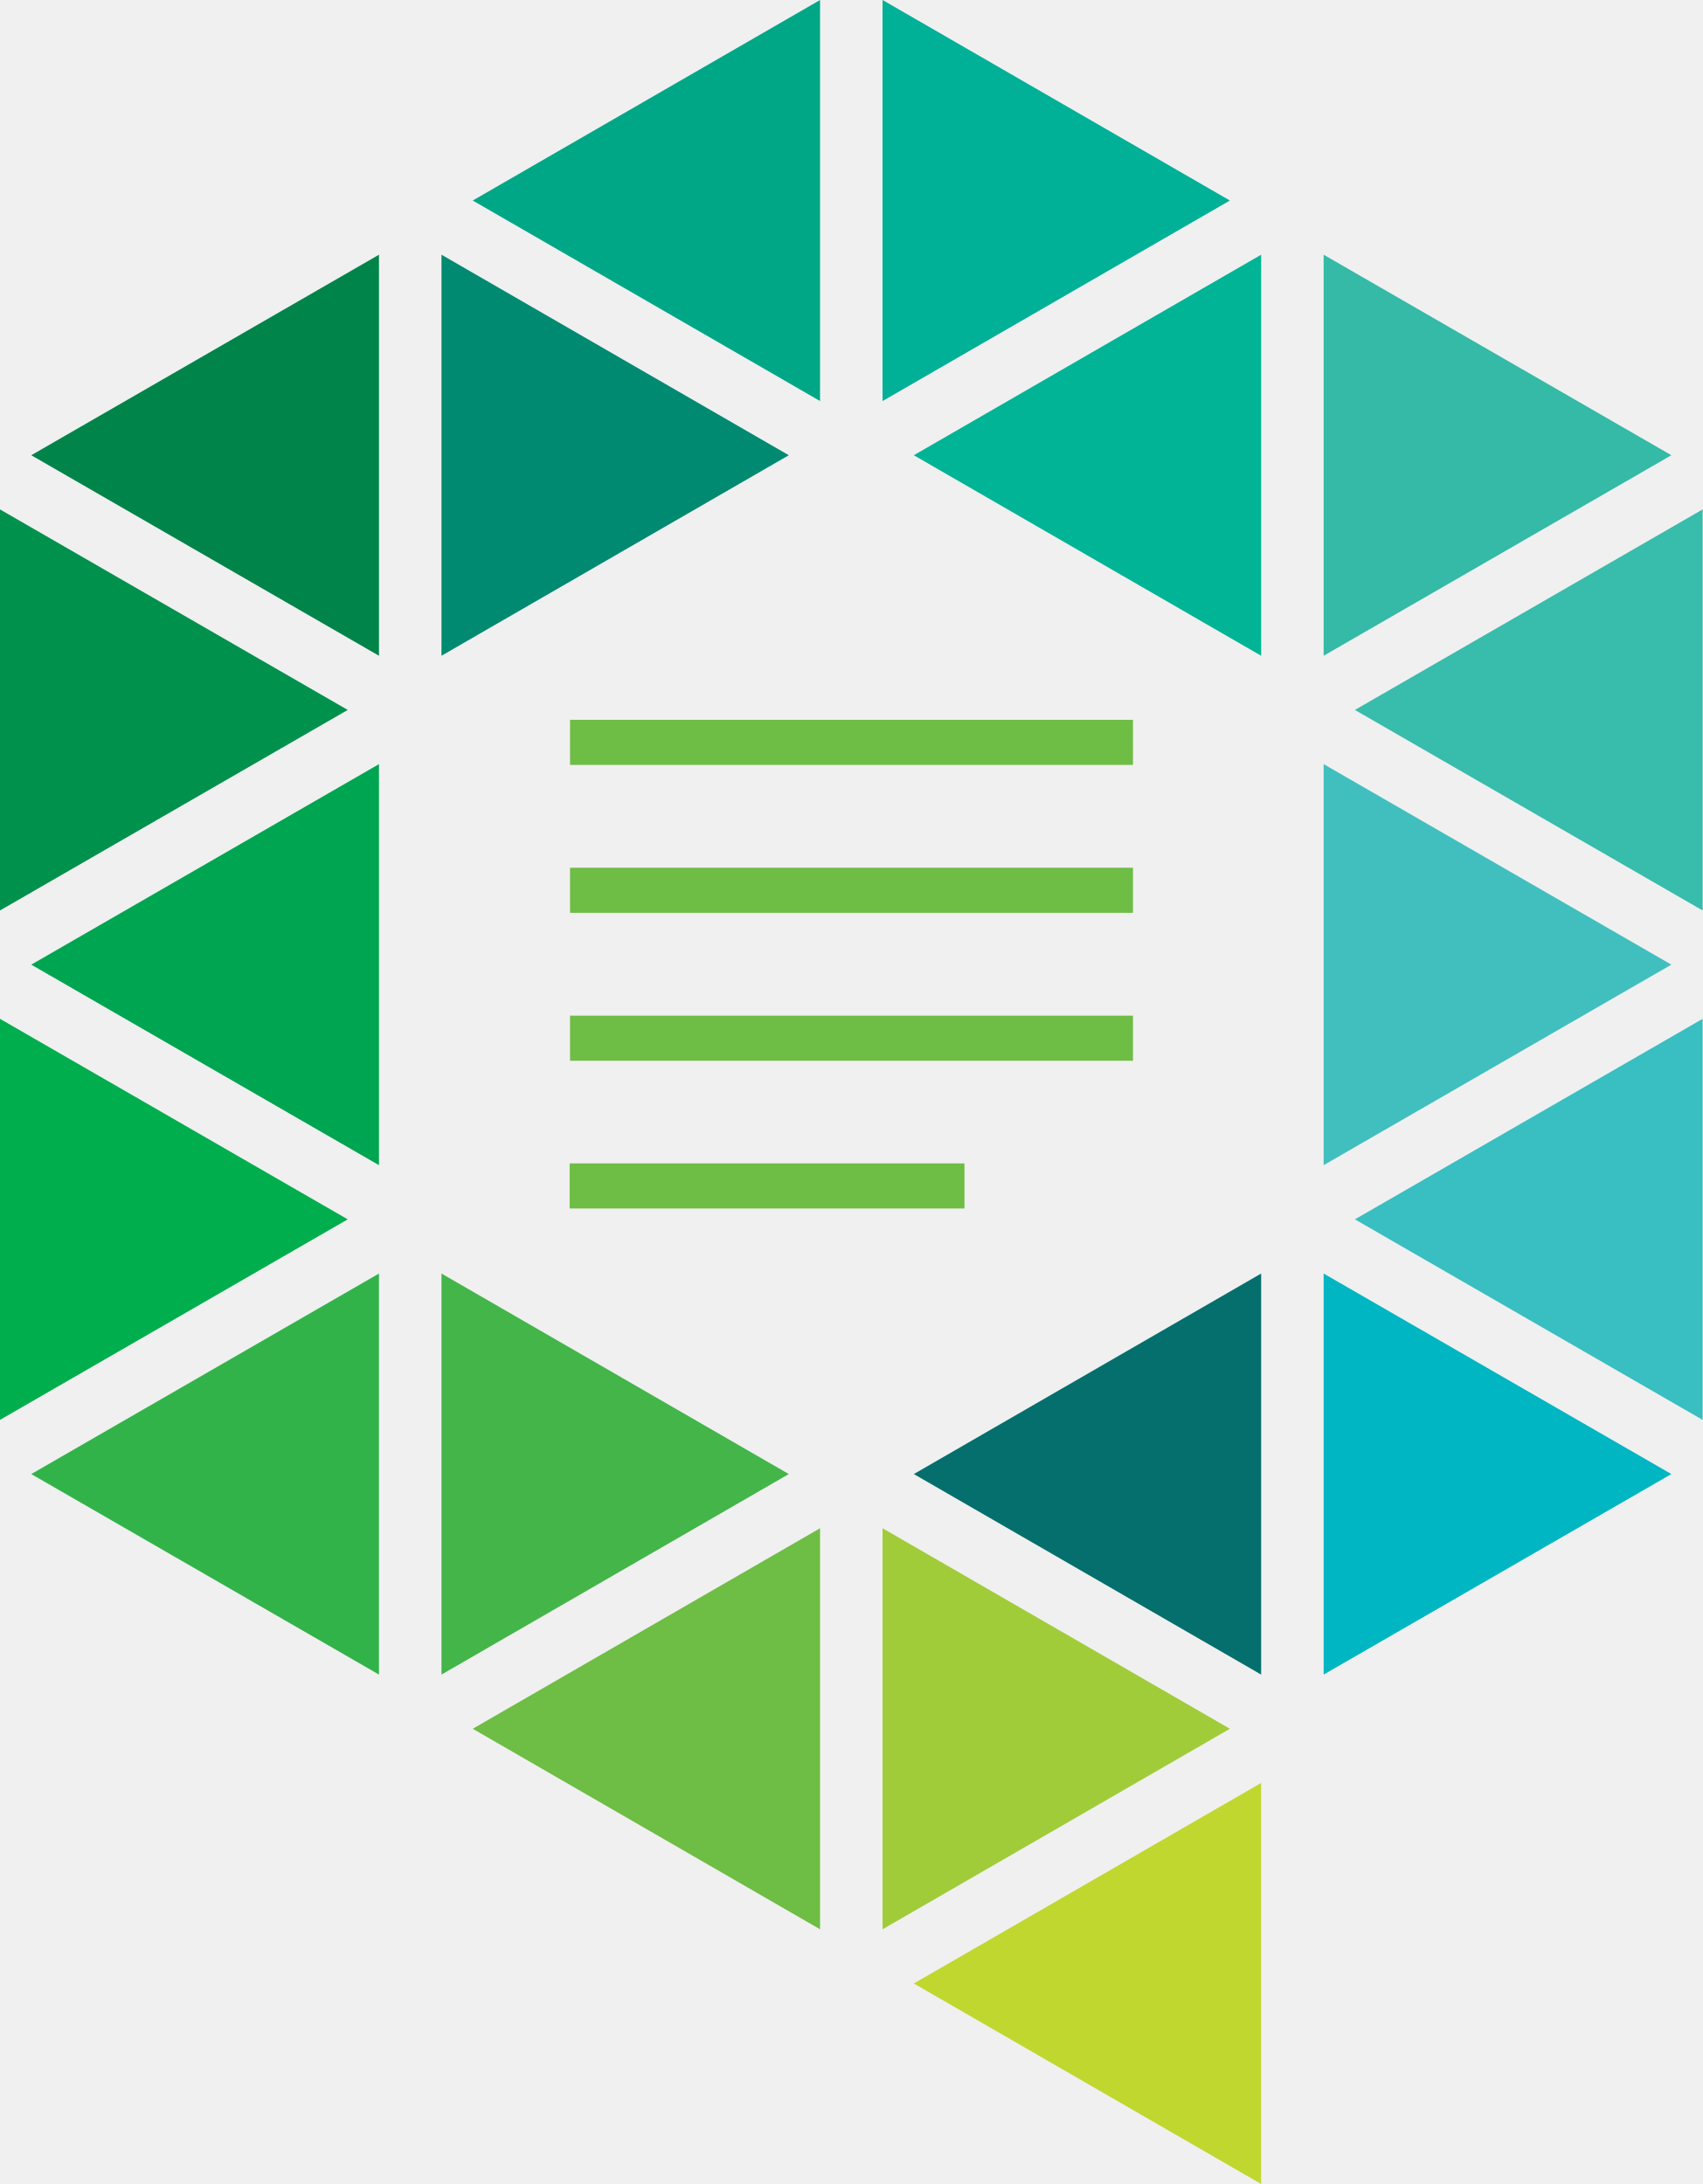
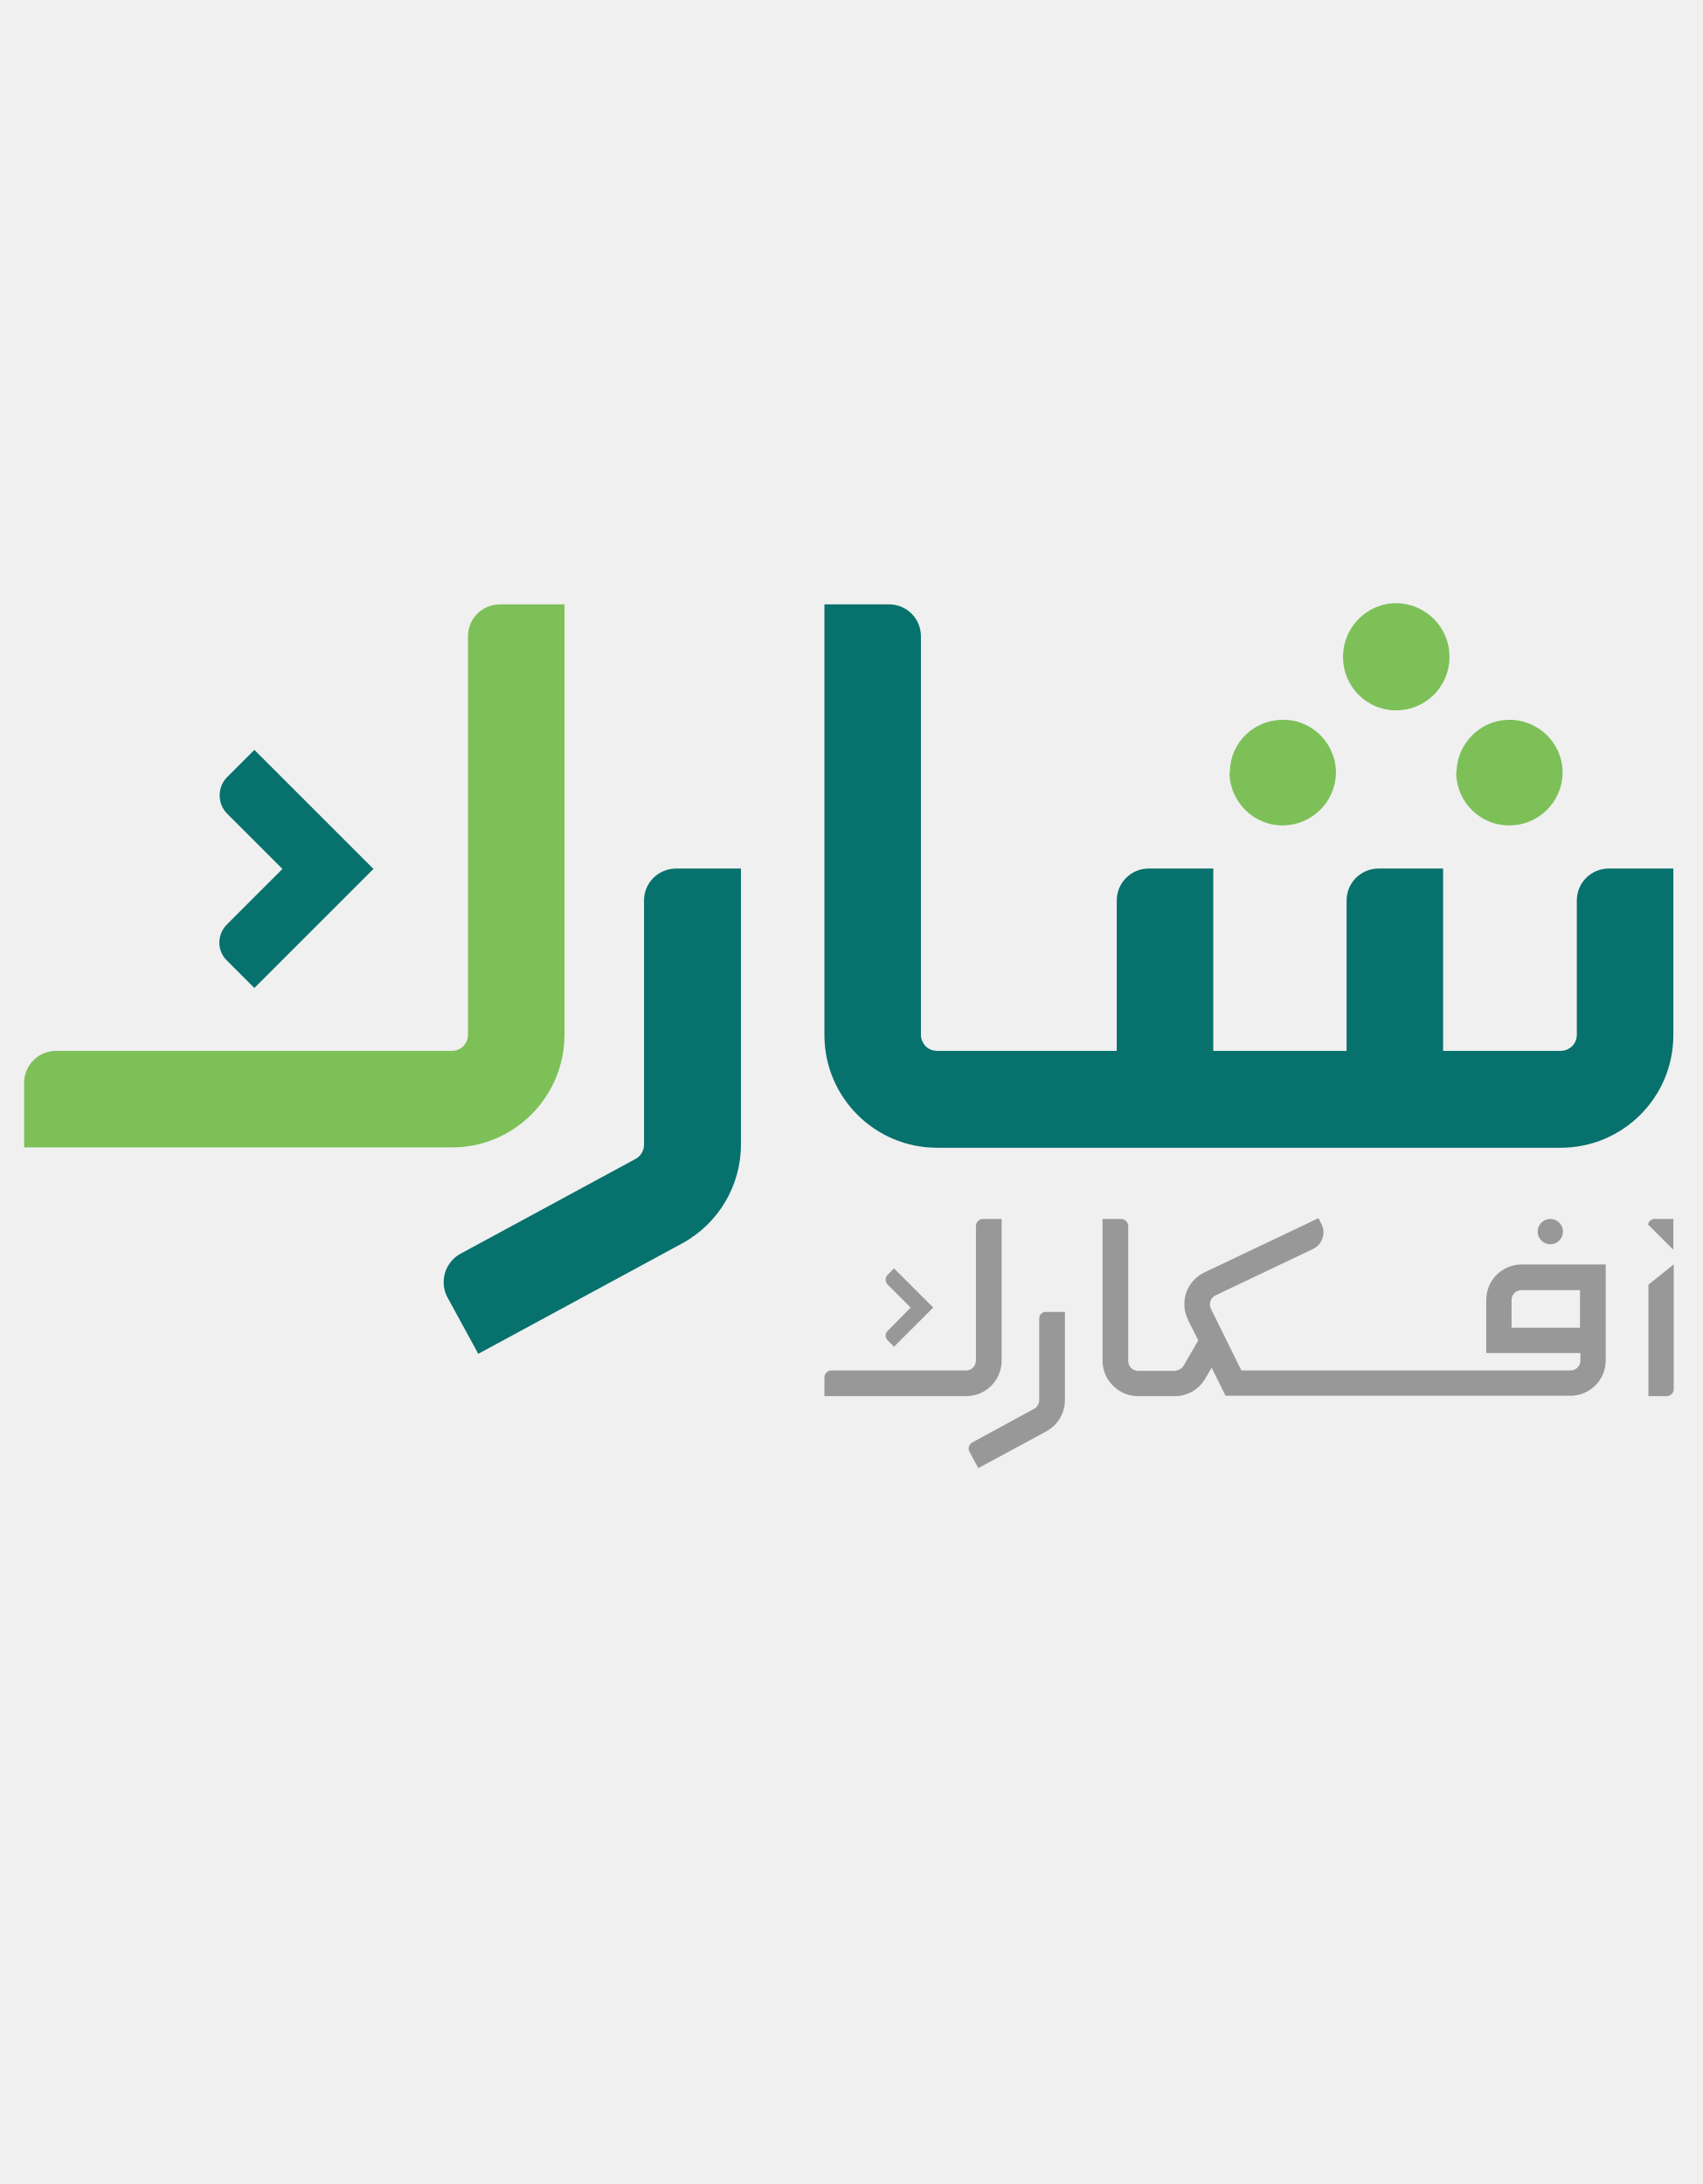
- <svg xmlns="http://www.w3.org/2000/svg" width="430.4" height="552.201" viewBox="0 0 430.4 552.201">
-   <g id="Icon" transform="translate(-0.8)">
-     <g id="Group" transform="translate(144 182)">
-       <rect id="Rectangle" width="142.3" height="11.4" transform="translate(0.9)" fill="#6ebd44" />
-       <rect id="Rectangle-2" data-name="Rectangle" width="142.3" height="11.4" transform="translate(0.9 37.4)" fill="#6ebd44" />
-       <rect id="Rectangle-3" data-name="Rectangle" width="142.3" height="11.4" transform="translate(0.9 74.8)" fill="#6ebd44" />
-       <rect id="Rectangle-4" data-name="Rectangle" width="99.8" height="11.4" transform="translate(100.6 123.555) rotate(180)" fill="#6ebd44" />
-     </g>
-     <g id="Group-2" data-name="Group">
-       <path id="Path" d="M0,0,87.9,50.7,0,101.4Z" transform="translate(335.4 193.2)" fill="#41bfbe" />
-       <path id="Path-2" data-name="Path" d="M0,0,87.8,50.7,0,101.4Z" transform="translate(112.4 64.4)" fill="#008a71" />
-       <path id="Path-3" data-name="Path" d="M0,0,87.8,50.7,0,101.4Z" transform="translate(112.4 322)" fill="#44b549" />
-       <path id="Path-4" data-name="Path" d="M0,50.7,87.8,0V101.4Z" transform="translate(231.8 322)" fill="#046F6D" />
-       <path id="Path-5" data-name="Path" d="M0,50.7,87.8,0V101.4Z" transform="translate(231.8 64.4)" fill="#00b495" />
-       <path id="Path-6" data-name="Path" d="M0,50.7,87.9,0V101.4Z" transform="translate(8.7 193.2)" fill="#00a551" />
-       <path id="Path-7" data-name="Path" d="M0,50.7,87.9,0V101.4Z" transform="translate(343.3 257.6)" fill="#39bec1" />
-       <path id="Path-8" data-name="Path" d="M0,50.7,87.9,0V101.4Z" transform="translate(343.3 128.8)" fill="#38bcac" />
-       <path id="Path-9" data-name="Path" d="M0,50.7,87.9,0V101.4Z" transform="translate(8.7 322)" fill="#32b34a" />
-       <path id="Path-10" data-name="Path" d="M0,50.7,87.8,0V101.4Z" transform="translate(120.3 386.4)" fill="#6ebd44" />
-       <path id="Path-11" data-name="Path" d="M0,0,87.8,50.7,0,101.4Z" transform="translate(223.9 386.4)" fill="#a0cc3a" />
-       <path id="Path-12" data-name="Path" d="M0,0,87.9,50.7,0,101.4Z" transform="translate(335.4 322)" fill="#00b6c3" />
-       <path id="Path-13" data-name="Path" d="M0,50.7,87.8,0V101.4Z" transform="translate(231.8 450.8)" fill="#c0d72f" />
-       <path id="Path-14" data-name="Path" d="M0,0,87.9,50.7,0,101.4Z" transform="translate(0.8 257.6)" fill="#00ae4d" />
-       <path id="Path-15" data-name="Path" d="M0,0,87.8,50.7,0,101.4Z" transform="translate(223.9)" fill="#00b097" />
-       <path id="Path-16" data-name="Path" d="M0,0,87.9,50.7,0,101.4Z" transform="translate(335.4 64.4)" fill="#34baa6" />
-       <path id="Path-17" data-name="Path" d="M0,50.7,87.8,0V101.4Z" transform="translate(120.3)" fill="#00a787" />
-       <path id="Path-18" data-name="Path" d="M0,0,87.9,50.7,0,101.4Z" transform="translate(0.8 128.8)" fill="#00914d" />
-       <path id="Path-19" data-name="Path" d="M0,50.7,87.9,0V101.4Z" transform="translate(8.7 64.4)" fill="#00844a" />
+ <svg xmlns="http://www.w3.org/2000/svg" version="1.1" id="Layer_1" x="0px" y="0px" viewBox="0 0 430.4 552.2" style="enable-background:new 0 0 430.4 552.2;" xml:space="preserve">
+   <style type="text/css">
+ 	.st0{fill:#07716E;}
+ 	.st1{fill:#7DC058;}
+ 	.st2{fill:#FFFFFF;}
+ 	.st3{fill:#989898;}
+ </style>
+   <g id="Layer_2_1_">
+     <g id="Layer_1-2">
+       <path class="st0" d="M406.7,219.6c-4.5,0-8.1,3.6-8.1,8.1v33.9c0,0.5-0.1,1.1-0.3,1.6c-0.3,0.7-0.8,1.4-1.5,1.8    c-0.7,0.5-1.5,0.7-2.3,0.7h-29.7v-46.1h-16.3c-4.5,0-8.1,3.6-8.1,8.1v38h-33.7v-46.1h-16.3c-4.5,0-8.1,3.6-8.1,8.1v38h-45.4    c-0.5,0-1.1-0.1-1.6-0.3c-0.7-0.3-1.4-0.8-1.8-1.5c-0.5-0.7-0.7-1.5-0.7-2.3V160.9c0-4.5-3.6-8.1-8.1-8.1c0,0,0,0,0,0h-16.3v108.9    c0,15.7,12.7,28.5,28.5,28.5c0,0,0,0,0,0h157.6c15.7,0,28.5-12.7,28.5-28.5c0,0,0,0,0,0v-42.1H406.7z" />
+       <path class="st1" d="M130.2,285.2c7.8-5.3,12.5-14.1,12.5-23.6V152.8h-16.3c-4.5,0-8.1,3.6-8.1,8.1c0,0,0,0,0,0v100.7    c0,0.8-0.2,1.6-0.7,2.3c-0.4,0.7-1.1,1.2-1.8,1.5c-0.5,0.2-1,0.3-1.6,0.3H14.2c-4.5,0-8.1,3.6-8.1,8.1v16.3h108.3    C120,290.1,125.5,288.4,130.2,285.2z" />
+       <path class="st0" d="M162.8,227.7v61.7c0,1.5-0.8,2.9-2.1,3.6l-44.3,24c-3.9,2.1-5.4,7.1-3.3,11c0,0,0,0,0,0l7.8,14.3l51.5-27.9    c9.2-5,14.9-14.6,14.9-25v-69.8h-16.3C166.4,219.6,162.8,223.2,162.8,227.7C162.8,227.7,162.8,227.7,162.8,227.7z" />
+       <polygon class="st2" points="120.8,342.3 120.8,342.3 120.8,342.3   " />
+       <path class="st0" d="M57.4,242.9l6.9,6.9l30.1-30.1l-30.1-30.1l-6.9,6.9c-2.5,2.5-2.5,6.7,0,9.2c0,0,0,0,0,0l14,14l-14,14    C54.8,236.3,54.8,240.4,57.4,242.9z" />
+       <path class="st1" d="M368.1,195.3L368.1,195.3c0,0,0,0.1,0,0.1c0.1,7.4,6.1,13.4,13.6,13.3c7.2-0.1,13.1-5.8,13.3-13.1    c0-0.1,0-0.2,0-0.3c0,0,0-0.1,0-0.1l0,0l0,0v-0.1l0,0v-0.1l0,0c-0.2-7.4-6.4-13.2-13.8-13c-7.1,0.2-12.7,5.9-13,12.9l0,0    c0,0,0,0.1,0,0.2l0,0L368.1,195.3L368.1,195.3L368.1,195.3z" />
+       <path class="st2" d="M391.1,185.8L391.1,185.8L391.1,185.8z" />
+       <path class="st2" d="M391.1,204.8L391.1,204.8L391.1,204.8z" />
+       <path class="st2" d="M372.1,185.8L372.1,185.8L372.1,185.8z" />
+       <path class="st2" d="M372.1,204.8L372.1,204.8L372.1,204.8z" />
+       <path class="st2" d="M333.8,185.8L333.8,185.8L333.8,185.8z" />
+       <path class="st2" d="M314.8,185.8L314.8,185.8L314.8,185.8z" />
+       <path class="st1" d="M310.8,195.3L310.8,195.3c0,0,0,0.1,0,0.1c0.1,7.4,6.2,13.4,13.6,13.3c7.2-0.1,13.1-5.9,13.3-13.1    c0-0.2,0-0.3,0-0.4l0,0l0,0l0,0v-0.2l0,0c-0.2-7.4-6.4-13.3-13.8-13c-7.1,0.2-12.8,5.8-13,12.9l0,0c0,0,0,0.1,0,0.2l0,0    L310.8,195.3L310.8,195.3L310.8,195.3z" />
+       <path class="st2" d="M314.8,204.8L314.8,204.8L314.8,204.8z" />
+       <path class="st2" d="M333.8,204.8L333.8,204.8L333.8,204.8z" />
+       <path class="st2" d="M343.4,156.7L343.4,156.7L343.4,156.7z" />
+       <path class="st2" d="M362.4,156.7L362.4,156.7L362.4,156.7z" />
+       <path class="st1" d="M339.5,166.2L339.5,166.2c0,0,0,0.1,0,0.1c0.1,7.4,6.1,13.4,13.6,13.3c7.2-0.1,13.1-5.8,13.3-13.1    c0-0.1,0-0.2,0-0.3c0,0,0-0.1,0-0.1l0,0l0,0v-0.1l0,0V166l0,0c0-7.4-6-13.4-13.4-13.5c-7.4,0-13.4,6-13.5,13.4l0,0    c0,0,0,0.1,0,0.2l0,0L339.5,166.2L339.5,166.2L339.5,166.2z" />
+       <path class="st2" d="M362.4,175.7L362.4,175.7L362.4,175.7z" />
+       <path class="st2" d="M343.4,175.7L343.4,175.7L343.4,175.7z" />
+       <path class="st3" d="M418.3,308.2c-0.8,0-1.6,0.6-1.7,1.4l6.4,6.4v-7.8H418.3z" />
+       <path class="st3" d="M416.6,353h4.7c1,0,1.8-0.8,1.8-1.8v-31.5l-6.4,5.1V353z" />
+       <path class="st3" d="M375.7,328.7v13.4h23.8v1.9c0,1.4-1.1,2.5-2.5,2.5h-83.2l-7.7-15.6c-0.6-1.3-0.1-2.8,1.2-3.4c0,0,0,0,0,0    l24.6-11.7c2.3-1.1,3.3-3.9,2.2-6.2c0,0,0,0,0,0l-0.8-1.6l-28.8,13.7c-4.5,2.1-6.4,7.5-4.2,11.9c0,0,0,0.1,0,0.1l2.6,5.2l-3.7,6.4    c-0.5,0.8-1.3,1.2-2.2,1.3h-9.3c-1.4,0-2.5-1.1-2.5-2.5c0,0,0,0,0,0V310c0-1-0.8-1.8-1.8-1.8h-4.7V344c0,4.9,4,9,9,9h9.3    c3.2,0,6.1-1.7,7.7-4.5l1.6-2.7l3.5,7.1h87.2c4.9,0,8.9-4,8.9-8.9v-24.3h-21.2C379.7,319.7,375.7,323.7,375.7,328.7z M382.1,328.7    c0-1.4,1.1-2.5,2.5-2.5l0,0h14.8v9.5h-17.3L382.1,328.7z" />
+       <path class="st3" d="M262.7,333.4V354c0,0.9-0.5,1.8-1.3,2.2l-15.6,8.5c-0.9,0.5-1.2,1.6-0.7,2.4l2.2,4.1l17.2-9.3    c2.9-1.6,4.7-4.6,4.7-7.9v-22.3h-4.7C263.5,331.6,262.7,332.4,262.7,333.4C262.7,333.4,262.7,333.4,262.7,333.4z" />
+       <path class="st3" d="M253.2,344v-35.8h-4.7c-1,0-1.8,0.8-1.8,1.8v0V344c0,1.4-1.1,2.5-2.5,2.5h-34c-1,0-1.8,0.8-1.8,1.8v4.7h35.8    C249.2,353,253.2,349,253.2,344z" />
+       <path class="st3" d="M224.4,338.9l1.6,1.6l9.9-9.9l-9.9-9.9l-1.6,1.6c-0.7,0.7-0.7,1.8,0,2.5l5.8,5.8l-5.8,5.9    C223.7,337.1,223.7,338.2,224.4,338.9C224.4,338.9,224.4,338.9,224.4,338.9z" />
+       <circle class="st3" cx="391.9" cy="311.4" r="3.2" />
    </g>
  </g>
</svg>
